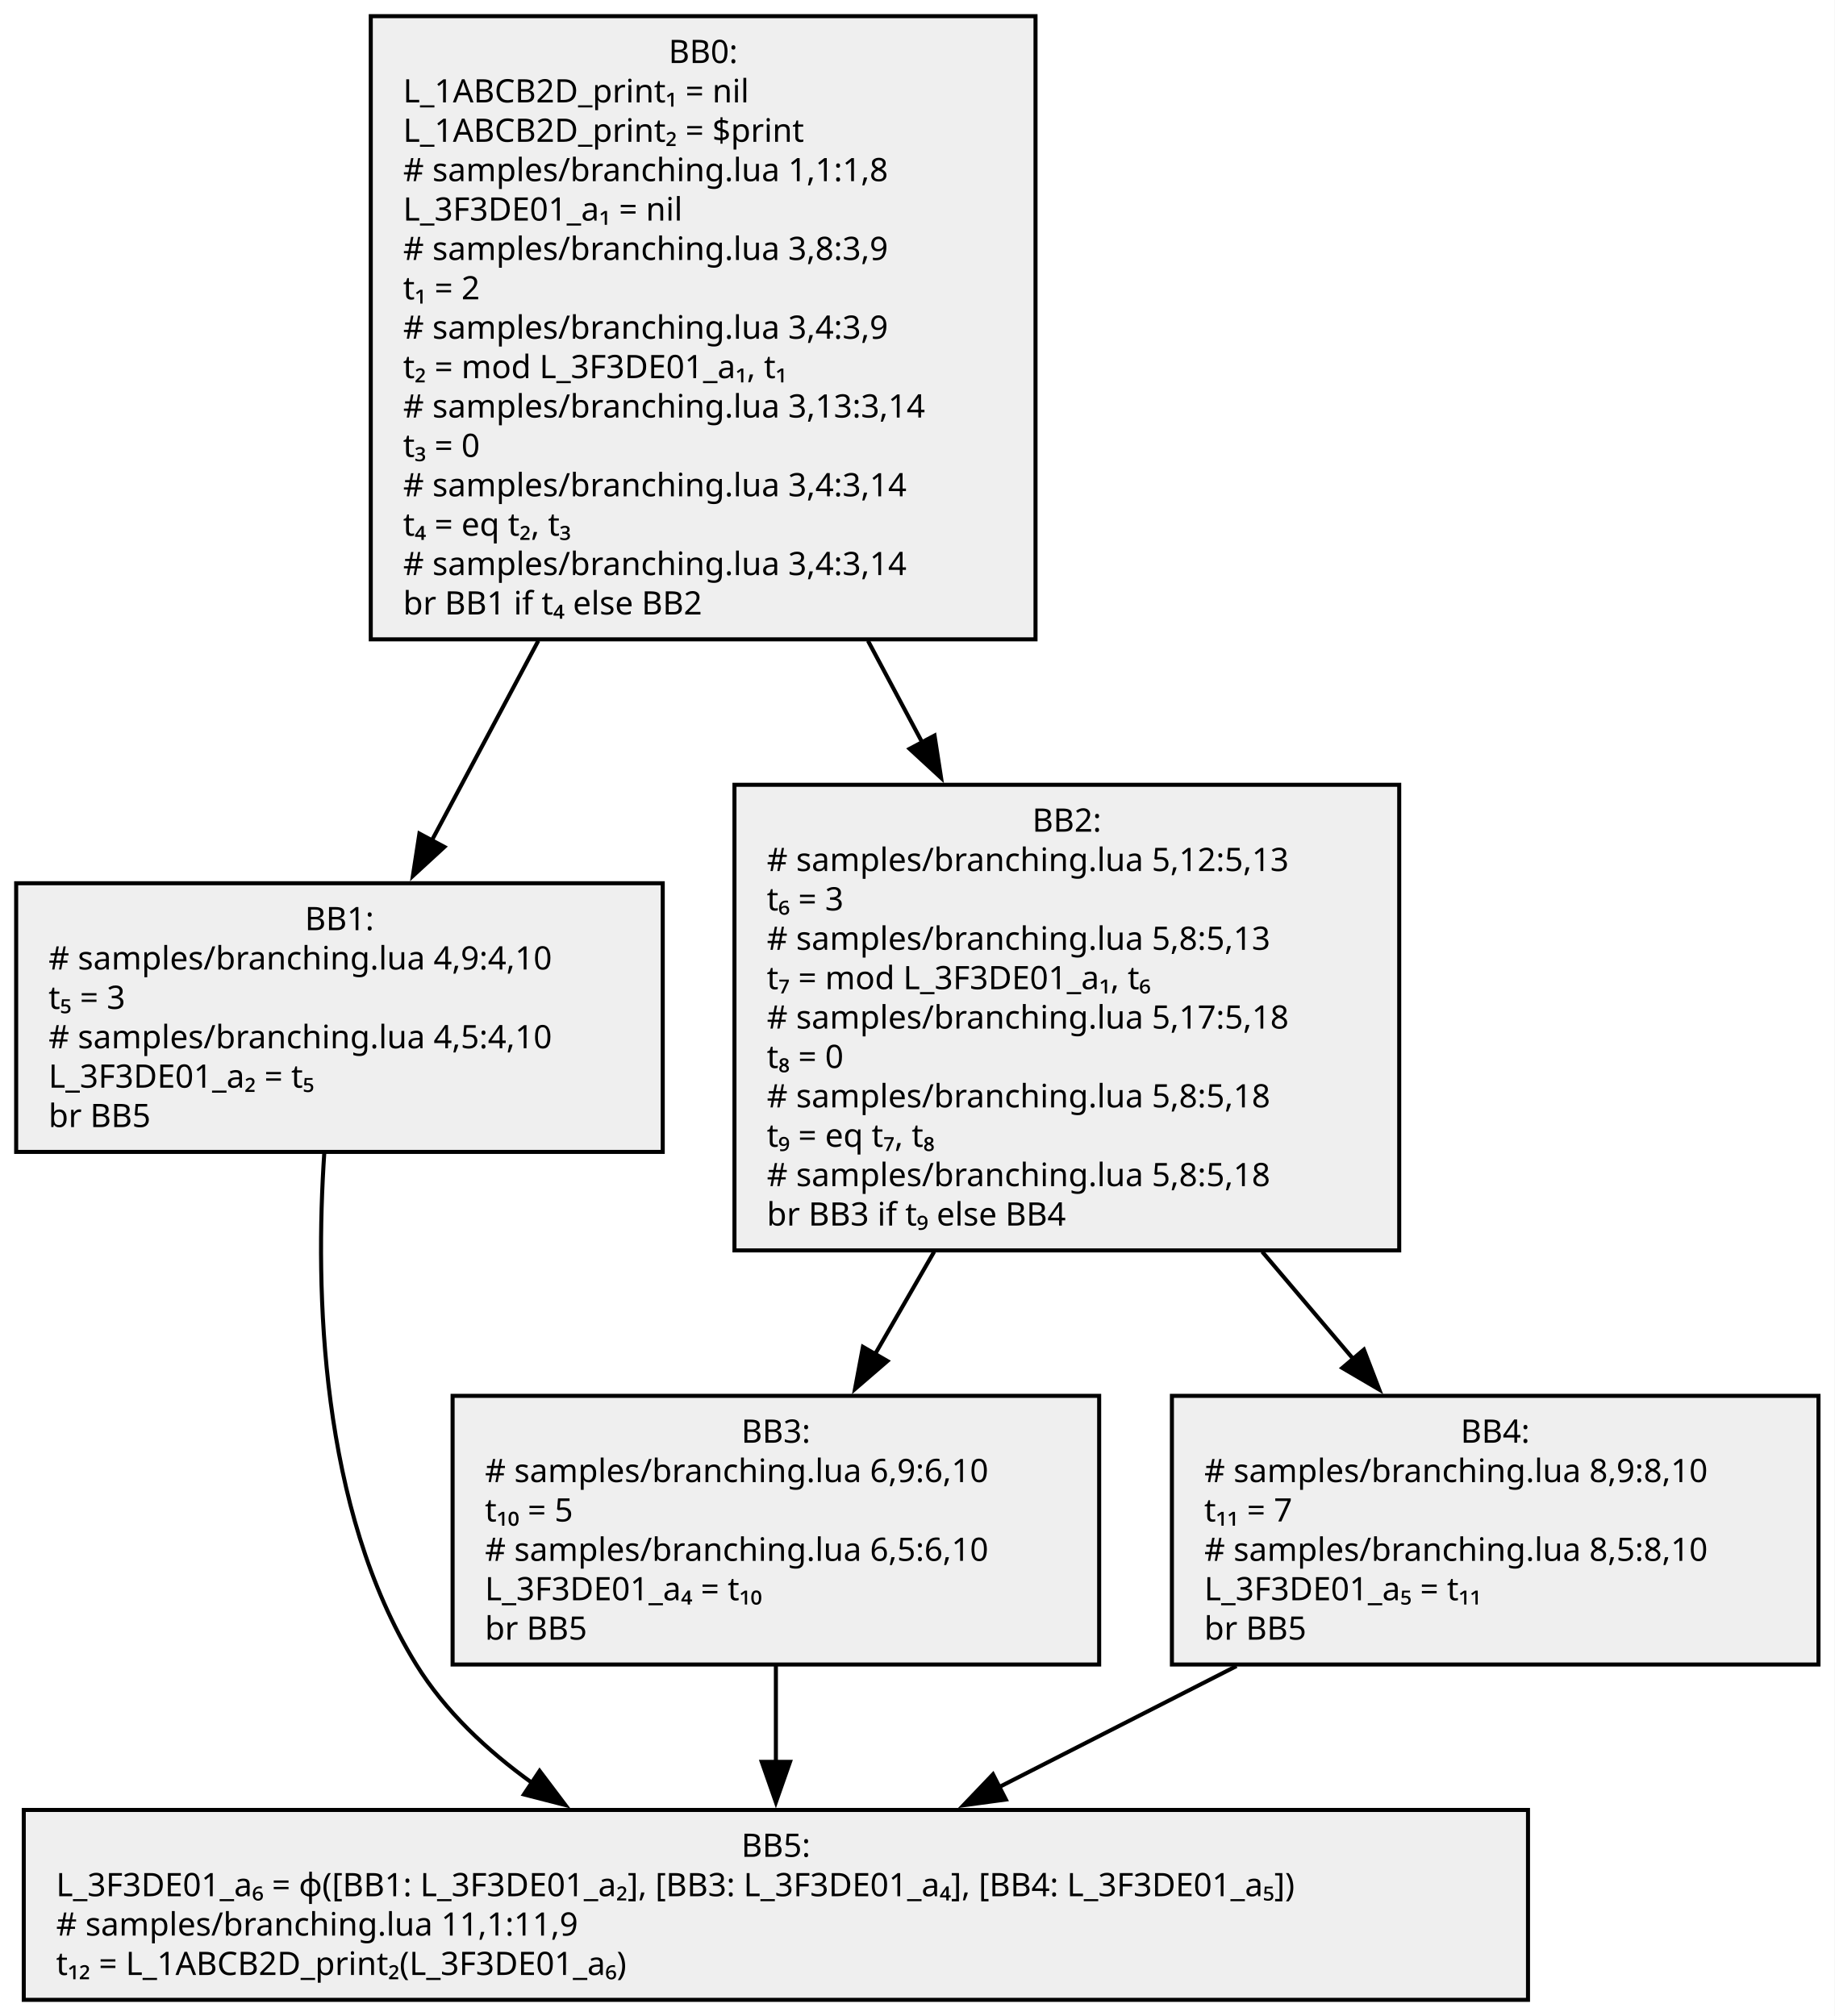
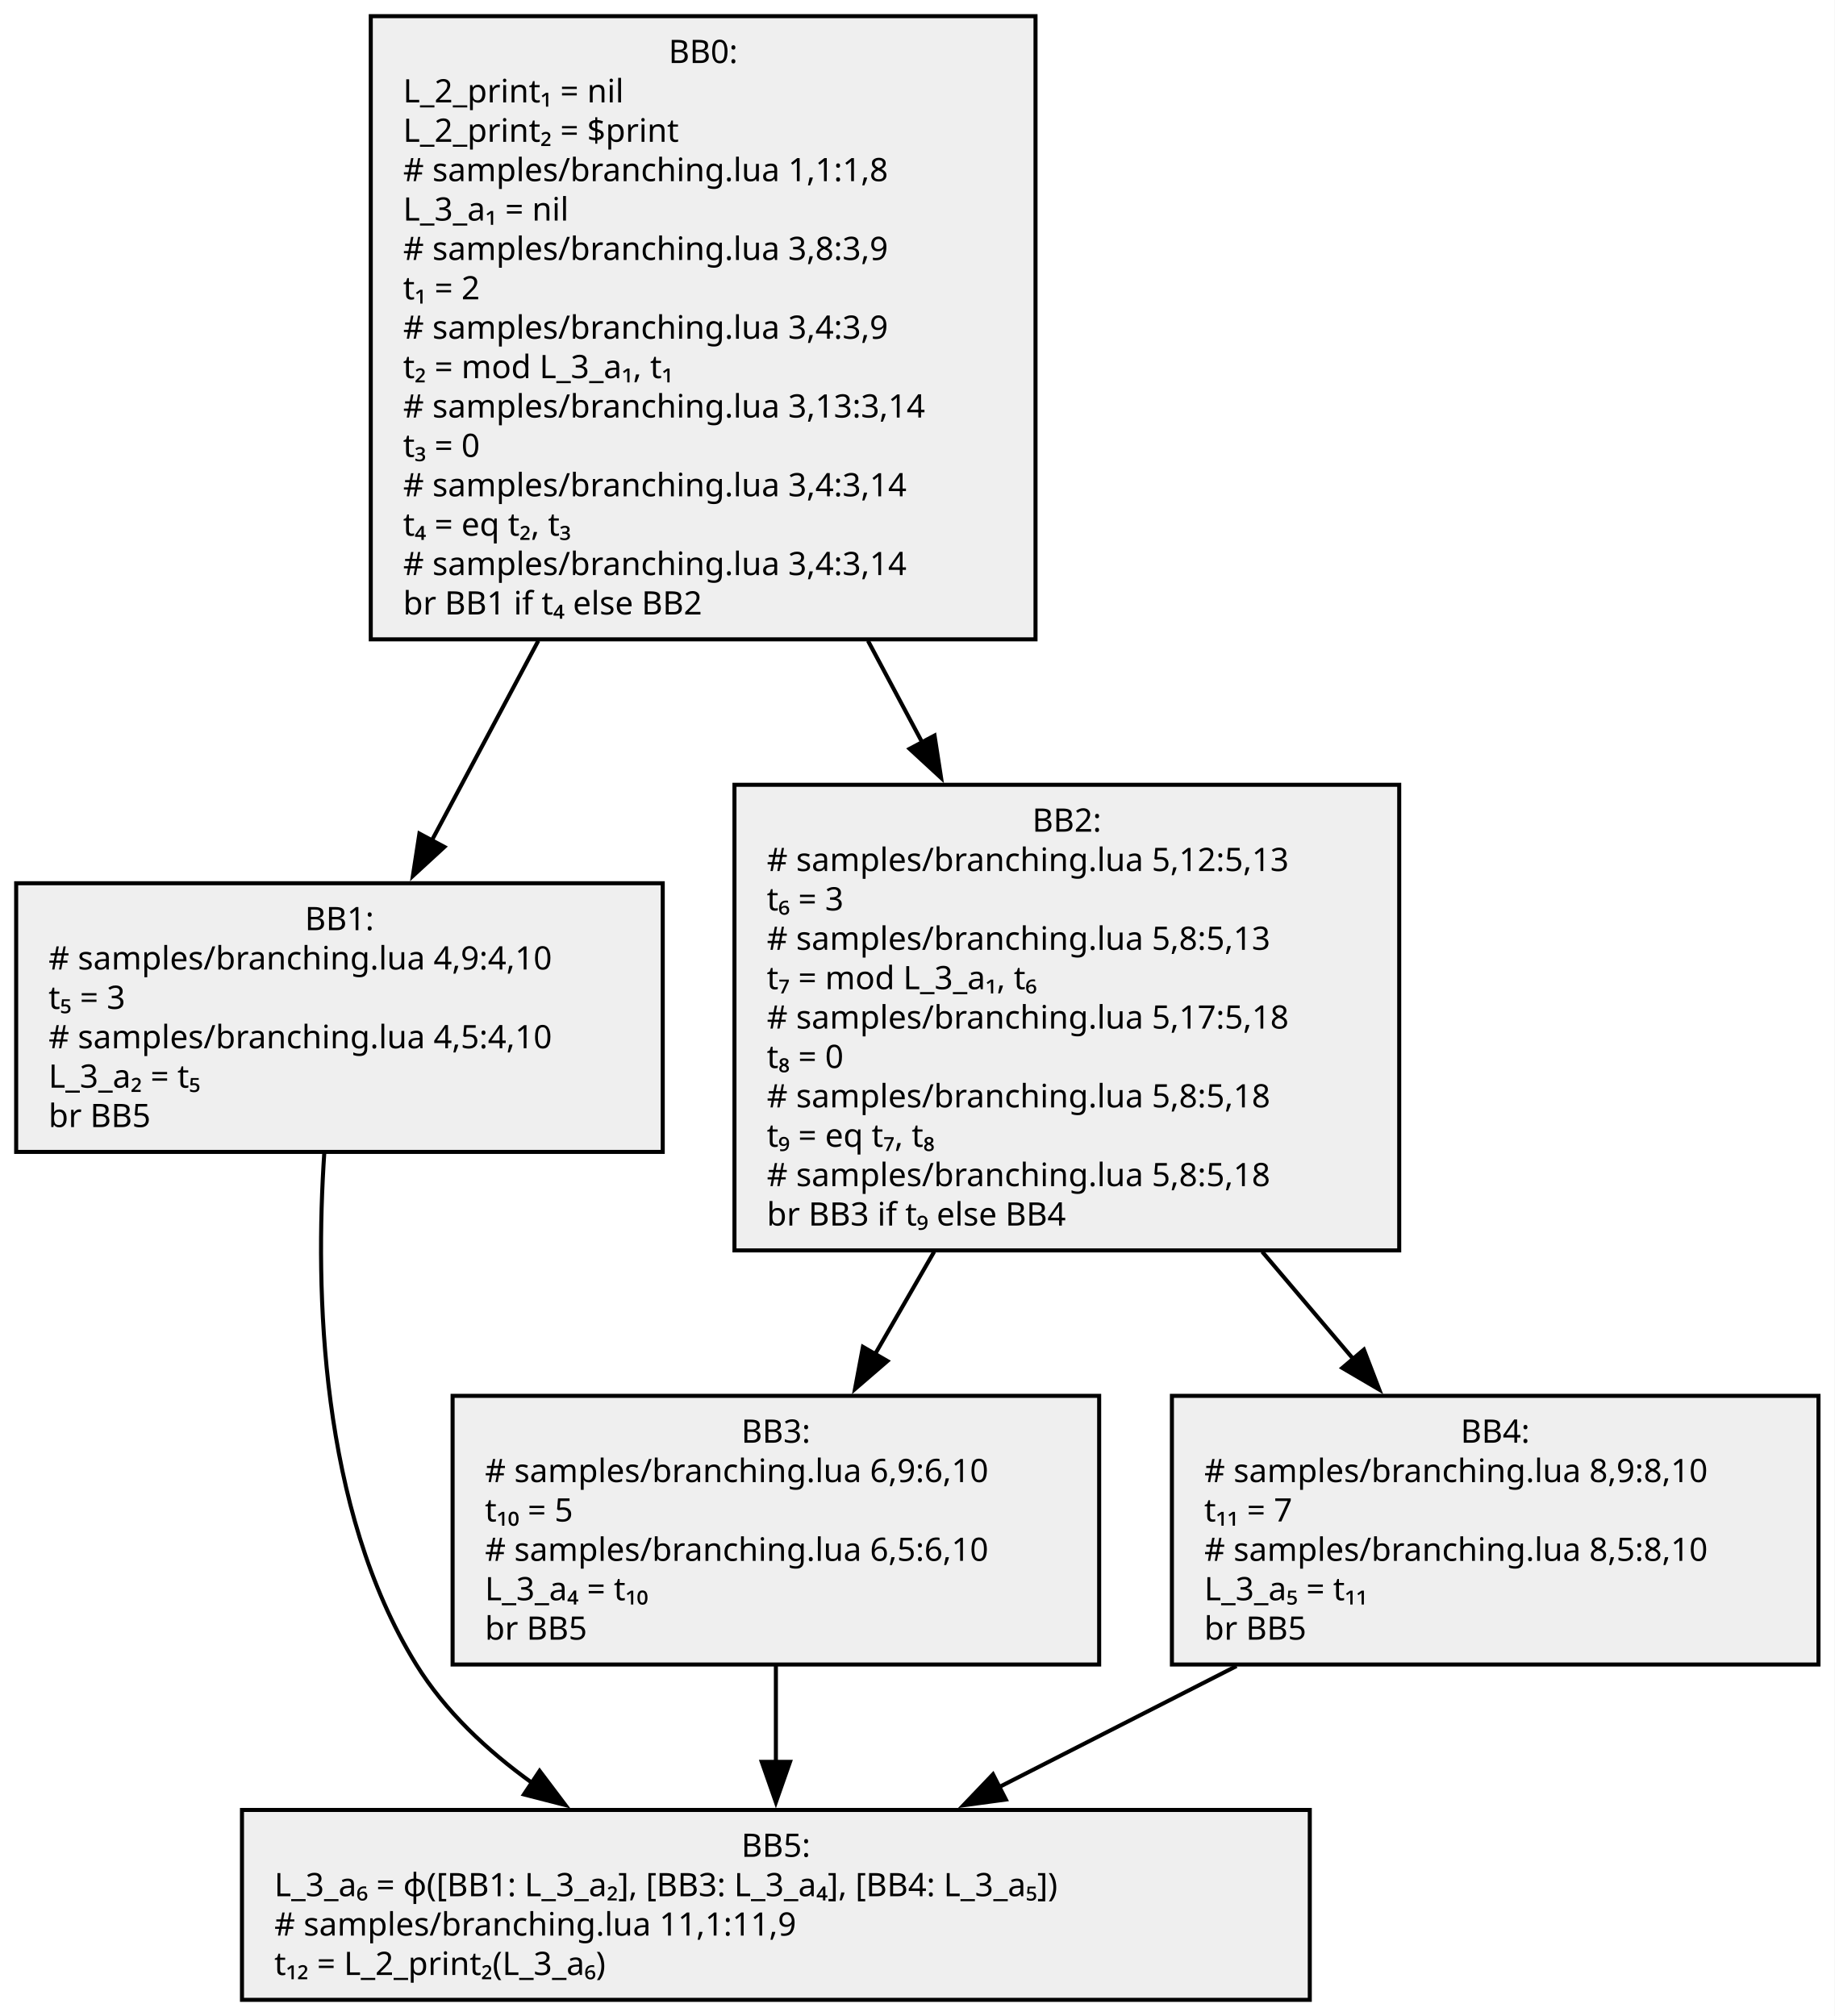
<svg xmlns="http://www.w3.org/2000/svg" width="454pt" height="499pt" viewBox="0.00 0.00 454.00 499.00">
  <g id="graph0" class="graph" transform="scale(1 1) rotate(0) translate(4 495)">
    <polygon fill="white" stroke="none" points="-4,4 -4,-495 450,-495 450,4 -4,4" />
    <g id="node1" class="node">
      <polygon fill="#efefef" stroke="black" points="252.25,-491 87.75,-491 87.75,-336.75 252.25,-336.75 252.25,-491" />
      <text text-anchor="middle" x="170" y="-479.4" font-family="Cascadia Code" font-size="8.00">BB0:</text>
-       <text text-anchor="start" x="95.75" y="-469.65" font-family="Cascadia Code" font-size="8.00">L_1ABCB2D_print₁ = nil</text>
-       <text text-anchor="start" x="95.75" y="-459.9" font-family="Cascadia Code" font-size="8.00">L_1ABCB2D_print₂ = $print</text>
+       <text text-anchor="start" x="95.75" y="-469.65" font-family="Cascadia Code" font-size="8.00">L_2_print₁ = nil</text>
+       <text text-anchor="start" x="95.75" y="-459.9" font-family="Cascadia Code" font-size="8.00">L_2_print₂ = $print</text>
      <text text-anchor="start" x="95.75" y="-450.15" font-family="Cascadia Code" font-size="8.00"># samples/branching.lua 1,1:1,8</text>
-       <text text-anchor="start" x="95.75" y="-440.4" font-family="Cascadia Code" font-size="8.00">L_3F3DE01_a₁ = nil</text>
+       <text text-anchor="start" x="95.75" y="-440.4" font-family="Cascadia Code" font-size="8.00">L_3_a₁ = nil</text>
      <text text-anchor="start" x="95.75" y="-430.65" font-family="Cascadia Code" font-size="8.00"># samples/branching.lua 3,8:3,9</text>
      <text text-anchor="start" x="95.75" y="-420.9" font-family="Cascadia Code" font-size="8.00">t₁ = 2</text>
      <text text-anchor="start" x="95.75" y="-411.15" font-family="Cascadia Code" font-size="8.00"># samples/branching.lua 3,4:3,9</text>
-       <text text-anchor="start" x="95.75" y="-401.4" font-family="Cascadia Code" font-size="8.00">t₂ = mod L_3F3DE01_a₁, t₁</text>
+       <text text-anchor="start" x="95.75" y="-401.4" font-family="Cascadia Code" font-size="8.00">t₂ = mod L_3_a₁, t₁</text>
      <text text-anchor="start" x="95.75" y="-391.65" font-family="Cascadia Code" font-size="8.00"># samples/branching.lua 3,13:3,14</text>
      <text text-anchor="start" x="95.75" y="-381.9" font-family="Cascadia Code" font-size="8.00">t₃ = 0</text>
      <text text-anchor="start" x="95.75" y="-372.15" font-family="Cascadia Code" font-size="8.00"># samples/branching.lua 3,4:3,14</text>
      <text text-anchor="start" x="95.75" y="-362.4" font-family="Cascadia Code" font-size="8.00">t₄ = eq t₂, t₃</text>
      <text text-anchor="start" x="95.75" y="-352.65" font-family="Cascadia Code" font-size="8.00"># samples/branching.lua 3,4:3,14</text>
      <text text-anchor="start" x="95.75" y="-342.9" font-family="Cascadia Code" font-size="8.00">br BB1 if t₄ else BB2</text>
    </g>
    <g id="node2" class="node">
      <polygon fill="#efefef" stroke="black" points="160,-276.38 0,-276.38 0,-209.88 160,-209.88 160,-276.38" />
      <text text-anchor="middle" x="80" y="-264.77" font-family="Cascadia Code" font-size="8.00">BB1:</text>
      <text text-anchor="start" x="8" y="-255.03" font-family="Cascadia Code" font-size="8.00"># samples/branching.lua 4,9:4,10</text>
      <text text-anchor="start" x="8" y="-245.28" font-family="Cascadia Code" font-size="8.00">t₅ = 3</text>
      <text text-anchor="start" x="8" y="-235.53" font-family="Cascadia Code" font-size="8.00"># samples/branching.lua 4,5:4,10</text>
-       <text text-anchor="start" x="8" y="-225.78" font-family="Cascadia Code" font-size="8.00">L_3F3DE01_a₂ = t₅</text>
+       <text text-anchor="start" x="8" y="-225.78" font-family="Cascadia Code" font-size="8.00">L_3_a₂ = t₅</text>
      <text text-anchor="start" x="8" y="-216.03" font-family="Cascadia Code" font-size="8.00">br BB5</text>
    </g>
    <g id="edge1" class="edge">
      <path fill="none" stroke="black" d="M129.21,-336.4C120.14,-319.39 110.84,-301.96 102.81,-286.88" />
      <polygon fill="black" stroke="black" points="105.97,-285.37 98.17,-278.2 99.79,-288.67 105.97,-285.37" />
    </g>
    <g id="node3" class="node">
      <polygon fill="#efefef" stroke="black" points="342.25,-300.75 177.75,-300.75 177.75,-185.5 342.25,-185.5 342.25,-300.75" />
      <text text-anchor="middle" x="260" y="-289.15" font-family="Cascadia Code" font-size="8.00">BB2:</text>
      <text text-anchor="start" x="185.75" y="-279.4" font-family="Cascadia Code" font-size="8.00"># samples/branching.lua 5,12:5,13</text>
      <text text-anchor="start" x="185.75" y="-269.65" font-family="Cascadia Code" font-size="8.00">t₆ = 3</text>
      <text text-anchor="start" x="185.75" y="-259.9" font-family="Cascadia Code" font-size="8.00"># samples/branching.lua 5,8:5,13</text>
-       <text text-anchor="start" x="185.75" y="-250.15" font-family="Cascadia Code" font-size="8.00">t₇ = mod L_3F3DE01_a₁, t₆</text>
+       <text text-anchor="start" x="185.75" y="-250.15" font-family="Cascadia Code" font-size="8.00">t₇ = mod L_3_a₁, t₆</text>
      <text text-anchor="start" x="185.75" y="-240.4" font-family="Cascadia Code" font-size="8.00"># samples/branching.lua 5,17:5,18</text>
      <text text-anchor="start" x="185.75" y="-230.65" font-family="Cascadia Code" font-size="8.00">t₈ = 0</text>
      <text text-anchor="start" x="185.75" y="-220.9" font-family="Cascadia Code" font-size="8.00"># samples/branching.lua 5,8:5,18</text>
      <text text-anchor="start" x="185.75" y="-211.15" font-family="Cascadia Code" font-size="8.00">t₉ = eq t₇, t₈</text>
      <text text-anchor="start" x="185.75" y="-201.4" font-family="Cascadia Code" font-size="8.00"># samples/branching.lua 5,8:5,18</text>
      <text text-anchor="start" x="185.75" y="-191.65" font-family="Cascadia Code" font-size="8.00">br BB3 if t₉ else BB4</text>
    </g>
    <g id="edge2" class="edge">
      <path fill="none" stroke="black" d="M210.79,-336.4C215.28,-327.97 219.84,-319.43 224.27,-311.13" />
      <polygon fill="black" stroke="black" points="227.26,-312.94 228.88,-302.47 221.09,-309.65 227.26,-312.94" />
    </g>
    <g id="node6" class="node">
-       <polygon fill="#efefef" stroke="black" points="374.12,-47 1.88,-47 1.88,0 374.12,0 374.12,-47" />
+       <polygon fill="#efefef" stroke="black" points="320.12,-47 55.88,-47 55.88,0 320.12,0 320.12,-47" />
      <text text-anchor="middle" x="188" y="-35.4" font-family="Cascadia Code" font-size="8.00">BB5:</text>
-       <text text-anchor="start" x="9.88" y="-25.65" font-family="Cascadia Code" font-size="8.00">L_3F3DE01_a₆ = ϕ([BB1: L_3F3DE01_a₂], [BB3: L_3F3DE01_a₄], [BB4: L_3F3DE01_a₅])</text>
-       <text text-anchor="start" x="9.88" y="-15.9" font-family="Cascadia Code" font-size="8.00"># samples/branching.lua 11,1:11,9</text>
-       <text text-anchor="start" x="9.88" y="-6.15" font-family="Cascadia Code" font-size="8.00">t₁₂ = L_1ABCB2D_print₂(L_3F3DE01_a₆)</text>
+       <text text-anchor="start" x="63.88" y="-25.65" font-family="Cascadia Code" font-size="8.00">L_3_a₆ = ϕ([BB1: L_3_a₂], [BB3: L_3_a₄], [BB4: L_3_a₅])</text>
+       <text text-anchor="start" x="63.88" y="-15.9" font-family="Cascadia Code" font-size="8.00"># samples/branching.lua 11,1:11,9</text>
+       <text text-anchor="start" x="63.88" y="-6.15" font-family="Cascadia Code" font-size="8.00">t₁₂ = L_2_print₂(L_3_a₆)</text>
    </g>
    <g id="edge5" class="edge">
      <path fill="none" stroke="black" d="M76.25,-209.65C73.96,-175.53 75.14,-121.57 99,-83 106.14,-71.45 116.51,-61.72 127.67,-53.7" />
      <polygon fill="black" stroke="black" points="129.53,-56.67 135.91,-48.21 125.65,-50.84 129.53,-56.67" />
    </g>
    <g id="node4" class="node">
      <polygon fill="#efefef" stroke="black" points="268,-149.5 108,-149.5 108,-83 268,-83 268,-149.5" />
      <text text-anchor="middle" x="188" y="-137.9" font-family="Cascadia Code" font-size="8.00">BB3:</text>
      <text text-anchor="start" x="116" y="-128.15" font-family="Cascadia Code" font-size="8.00"># samples/branching.lua 6,9:6,10</text>
      <text text-anchor="start" x="116" y="-118.4" font-family="Cascadia Code" font-size="8.00">t₁₀ = 5</text>
      <text text-anchor="start" x="116" y="-108.65" font-family="Cascadia Code" font-size="8.00"># samples/branching.lua 6,5:6,10</text>
-       <text text-anchor="start" x="116" y="-98.9" font-family="Cascadia Code" font-size="8.00">L_3F3DE01_a₄ = t₁₀</text>
+       <text text-anchor="start" x="116" y="-98.9" font-family="Cascadia Code" font-size="8.00">L_3_a₄ = t₁₀</text>
      <text text-anchor="start" x="116" y="-89.15" font-family="Cascadia Code" font-size="8.00">br BB5</text>
    </g>
    <g id="edge3" class="edge">
      <path fill="none" stroke="black" d="M227.16,-185.17C222.2,-176.57 217.17,-167.83 212.43,-159.62" />
      <polygon fill="black" stroke="black" points="215.6,-158.12 207.58,-151.2 209.54,-161.62 215.6,-158.12" />
    </g>
    <g id="node5" class="node">
      <polygon fill="#efefef" stroke="black" points="446,-149.5 286,-149.5 286,-83 446,-83 446,-149.5" />
      <text text-anchor="middle" x="366" y="-137.9" font-family="Cascadia Code" font-size="8.00">BB4:</text>
      <text text-anchor="start" x="294" y="-128.15" font-family="Cascadia Code" font-size="8.00"># samples/branching.lua 8,9:8,10</text>
      <text text-anchor="start" x="294" y="-118.4" font-family="Cascadia Code" font-size="8.00">t₁₁ = 7</text>
      <text text-anchor="start" x="294" y="-108.65" font-family="Cascadia Code" font-size="8.00"># samples/branching.lua 8,5:8,10</text>
-       <text text-anchor="start" x="294" y="-98.9" font-family="Cascadia Code" font-size="8.00">L_3F3DE01_a₅ = t₁₁</text>
+       <text text-anchor="start" x="294" y="-98.9" font-family="Cascadia Code" font-size="8.00">L_3_a₅ = t₁₁</text>
      <text text-anchor="start" x="294" y="-89.15" font-family="Cascadia Code" font-size="8.00">br BB5</text>
    </g>
    <g id="edge4" class="edge">
      <path fill="none" stroke="black" d="M308.35,-185.17C315.97,-176.19 323.71,-167.07 330.95,-158.54" />
      <polygon fill="black" stroke="black" points="333.51,-160.94 337.31,-151.05 328.17,-156.41 333.51,-160.94" />
    </g>
    <g id="edge6" class="edge">
      <path fill="none" stroke="black" d="M188,-82.74C188,-74.98 188,-66.66 188,-58.81" />
      <polygon fill="black" stroke="black" points="191.5,-58.91 188,-48.91 184.5,-58.91 191.5,-58.91" />
    </g>
    <g id="edge7" class="edge">
      <path fill="none" stroke="black" d="M301.99,-82.62C282.73,-72.8 261.77,-62.11 243.14,-52.61" />
      <polygon fill="black" stroke="black" points="244.91,-49.58 234.41,-48.16 241.73,-55.82 244.91,-49.58" />
    </g>
  </g>
</svg>
